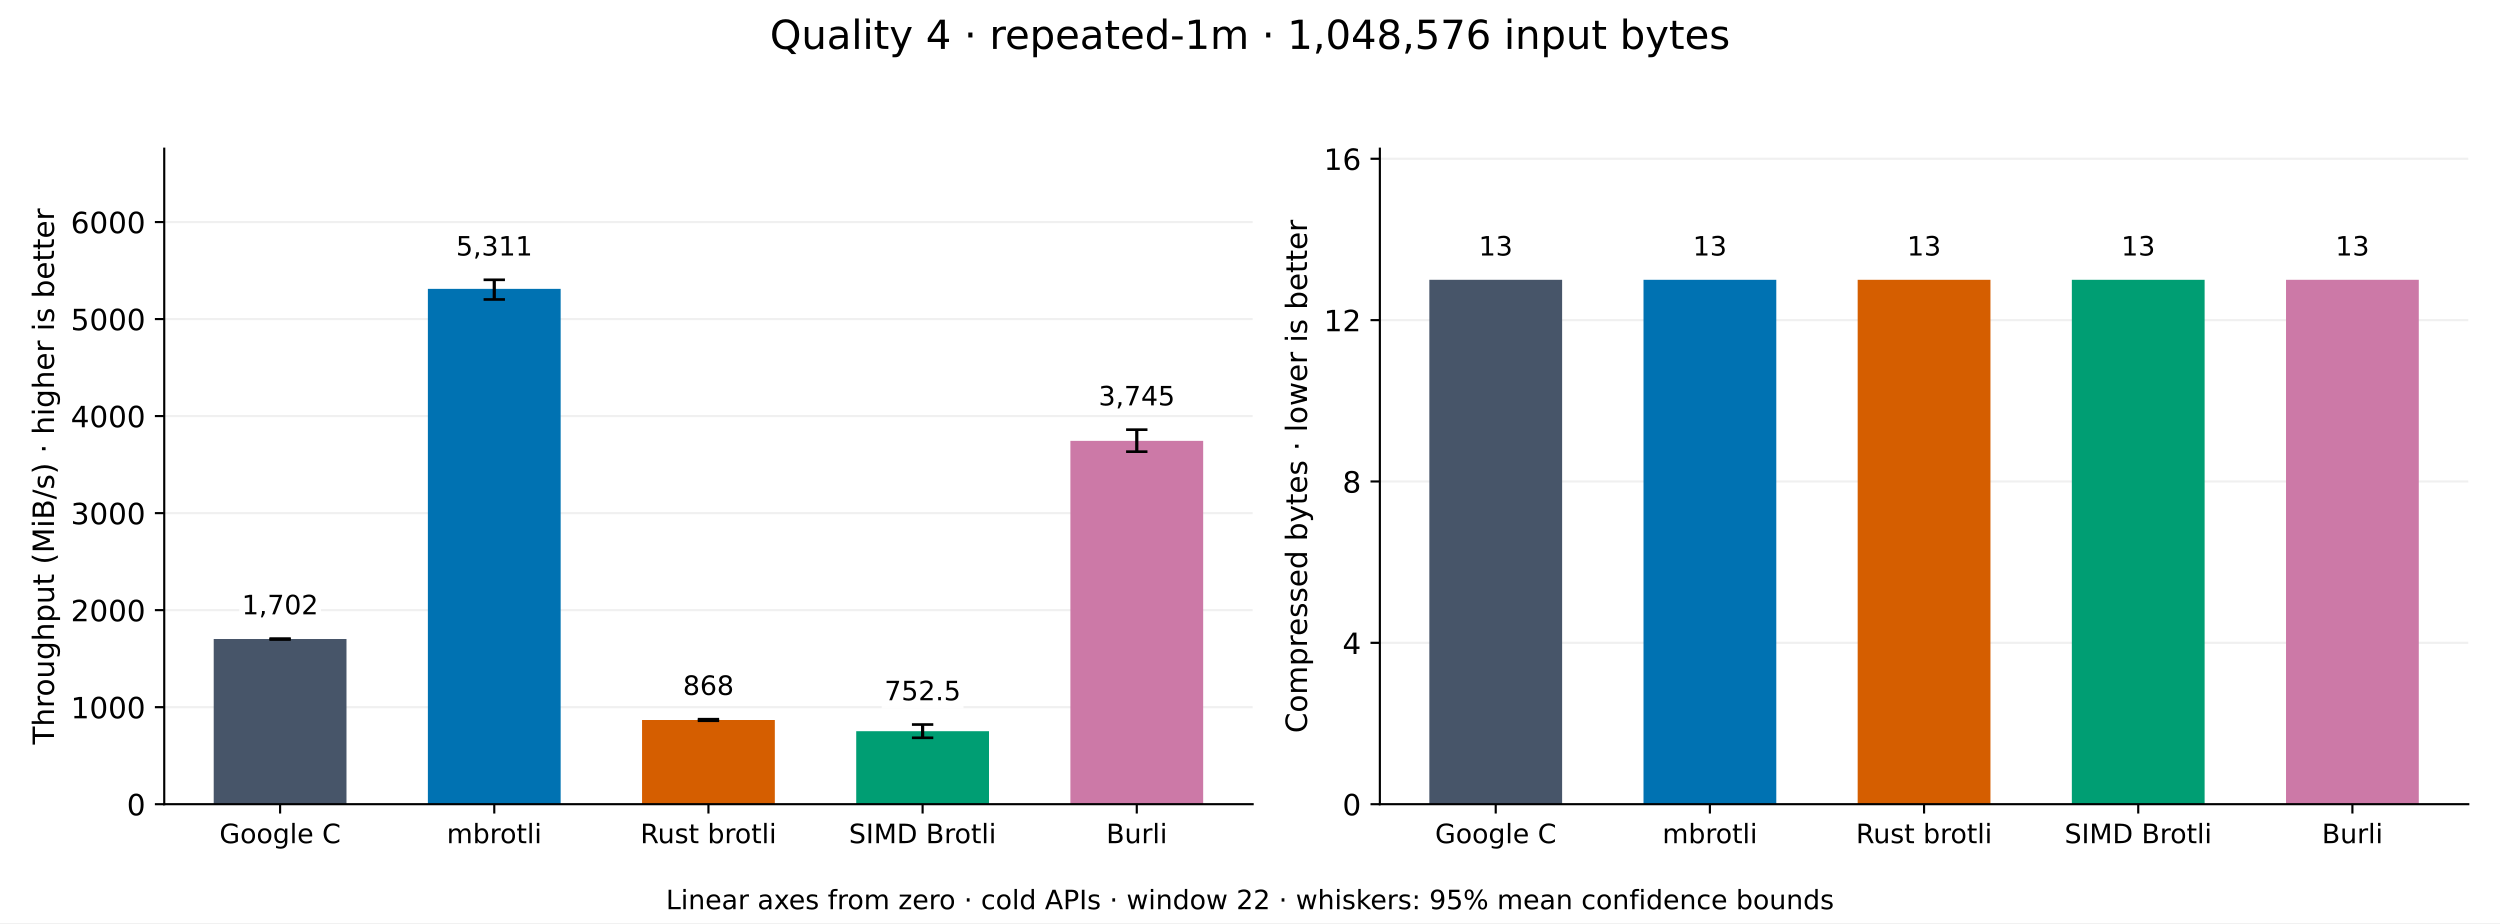
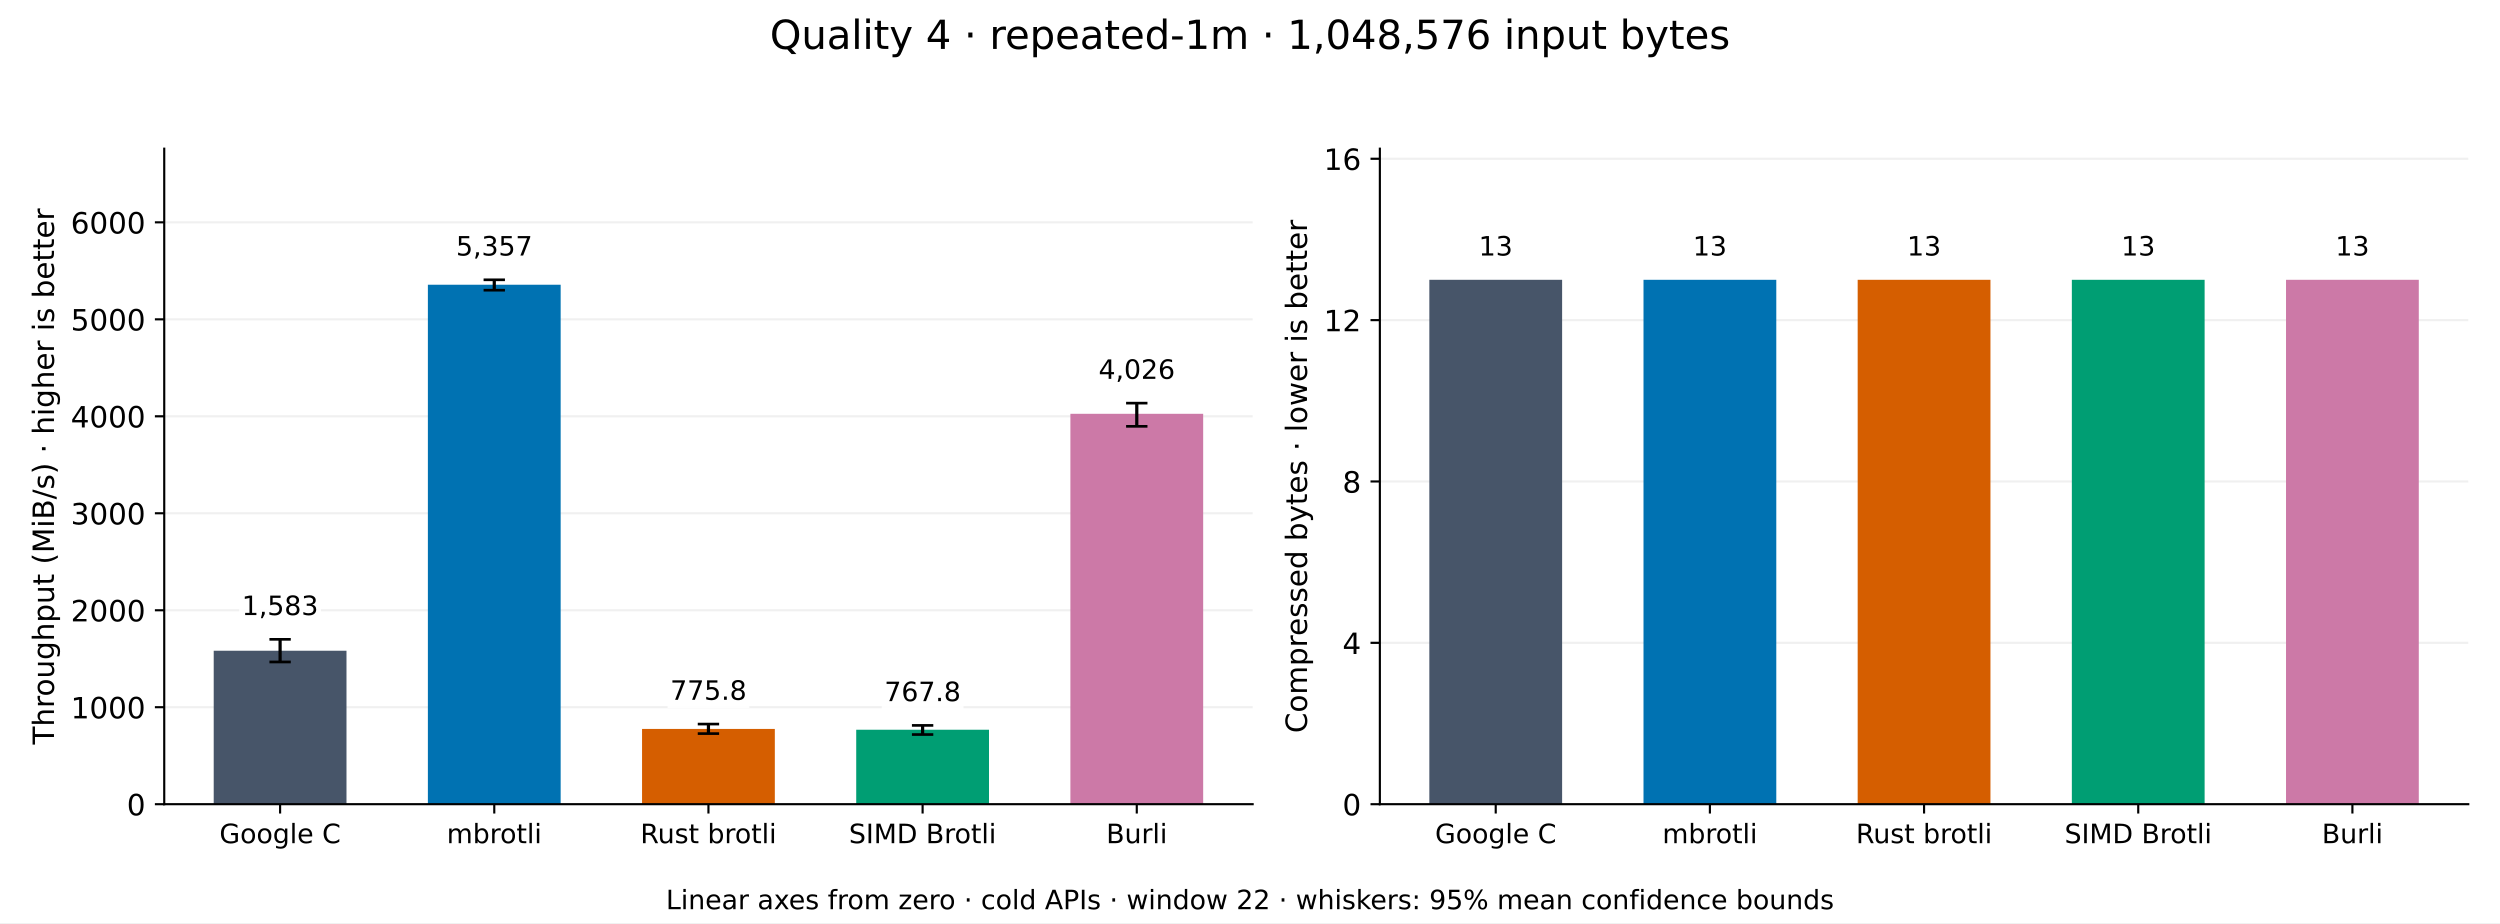
<svg xmlns="http://www.w3.org/2000/svg" xmlns:xlink="http://www.w3.org/1999/xlink" width="936pt" height="345.6pt" viewBox="0 0 936 345.6" version="1.1">
  <defs>
    <style type="text/css">*{stroke-linejoin: round; stroke-linecap: butt}</style>
  </defs>
  <g id="figure_1">
    <g id="patch_1">
      <path d="M 0 345.6 L 936 345.6 L 936 0 L 0 0 z " style="fill: #ffffff" />
    </g>
    <g id="axes_1">
      <g id="patch_2">
        <path d="M 61.49 301.088 L 468.99 301.088 L 468.99 55.666 L 61.49 55.666 z " style="fill: #ffffff" />
      </g>
      <g id="matplotlib.axis_1">
        <g id="xtick_1">
          <g id="line2d_1">
            <defs>
              <path id="m3d63aaa0ea" d="M 0 0 L 0 3.5 " style="stroke: #000000; stroke-width: 0.8" />
            </defs>
            <g>
              <use xlink:href="#m3d63aaa0ea" x="104.87" y="301.088" style="stroke: #000000; stroke-width: 0.8" />
            </g>
          </g>
          <g id="text_1">
            <text style="font-size: 10px; font-family: 'DejaVu Sans', 'Bitstream Vera Sans', 'Computer Modern Sans Serif', 'Lucida Grande', 'Verdana', 'Geneva', 'Lucid', 'Arial', 'Helvetica', 'Avant Garde', sans-serif; text-anchor: middle" x="104.87" y="315.686" transform="rotate(-0 104.8701 315.6864)">Google C</text>
          </g>
        </g>
        <g id="xtick_2">
          <g id="line2d_2">
            <g>
              <use xlink:href="#m3d63aaa0ea" x="185.055" y="301.088" style="stroke: #000000; stroke-width: 0.8" />
            </g>
          </g>
          <g id="text_2">
            <text style="font-size: 10px; font-family: 'DejaVu Sans', 'Bitstream Vera Sans', 'Computer Modern Sans Serif', 'Lucida Grande', 'Verdana', 'Geneva', 'Lucid', 'Arial', 'Helvetica', 'Avant Garde', sans-serif; text-anchor: middle" x="185.055" y="315.686" transform="rotate(-0 185.055 315.6864)">mbrotli</text>
          </g>
        </g>
        <g id="xtick_3">
          <g id="line2d_3">
            <g>
              <use xlink:href="#m3d63aaa0ea" x="265.24" y="301.088" style="stroke: #000000; stroke-width: 0.8" />
            </g>
          </g>
          <g id="text_3">
            <text style="font-size: 10px; font-family: 'DejaVu Sans', 'Bitstream Vera Sans', 'Computer Modern Sans Serif', 'Lucida Grande', 'Verdana', 'Geneva', 'Lucid', 'Arial', 'Helvetica', 'Avant Garde', sans-serif; text-anchor: middle" x="265.24" y="315.686" transform="rotate(-0 265.24 315.6864)">Rust brotli</text>
          </g>
        </g>
        <g id="xtick_4">
          <g id="line2d_4">
            <g>
              <use xlink:href="#m3d63aaa0ea" x="345.425" y="301.088" style="stroke: #000000; stroke-width: 0.8" />
            </g>
          </g>
          <g id="text_4">
            <text style="font-size: 10px; font-family: 'DejaVu Sans', 'Bitstream Vera Sans', 'Computer Modern Sans Serif', 'Lucida Grande', 'Verdana', 'Geneva', 'Lucid', 'Arial', 'Helvetica', 'Avant Garde', sans-serif; text-anchor: middle" x="345.425" y="315.686" transform="rotate(-0 345.425 315.6864)">SIMD Brotli</text>
          </g>
        </g>
        <g id="xtick_5">
          <g id="line2d_5">
            <g>
              <use xlink:href="#m3d63aaa0ea" x="425.61" y="301.088" style="stroke: #000000; stroke-width: 0.8" />
            </g>
          </g>
          <g id="text_5">
            <text style="font-size: 10px; font-family: 'DejaVu Sans', 'Bitstream Vera Sans', 'Computer Modern Sans Serif', 'Lucida Grande', 'Verdana', 'Geneva', 'Lucid', 'Arial', 'Helvetica', 'Avant Garde', sans-serif; text-anchor: middle" x="425.61" y="315.686" transform="rotate(-0 425.6099 315.6864)">Burli</text>
          </g>
        </g>
      </g>
      <g id="matplotlib.axis_2">
        <g id="ytick_1">
          <g id="line2d_6">
            <path d="M 61.49 301.088 L 468.99 301.088 " clip-path="url(#p4197ad3526)" style="fill: none; stroke: #b0b0b0; stroke-opacity: 0.18; stroke-width: 0.8; stroke-linecap: square" />
          </g>
          <g id="line2d_7">
            <defs>
              <path id="mb6c034703b" d="M 0 0 L -3.5 0 " style="stroke: #000000; stroke-width: 0.8" />
            </defs>
            <g>
              <use xlink:href="#mb6c034703b" x="61.49" y="301.088" style="stroke: #000000; stroke-width: 0.8" />
            </g>
          </g>
          <g id="text_6">
            <text style="font-size: 11px; font-family: 'DejaVu Sans', 'Bitstream Vera Sans', 'Computer Modern Sans Serif', 'Lucida Grande', 'Verdana', 'Geneva', 'Lucid', 'Arial', 'Helvetica', 'Avant Garde', sans-serif; text-anchor: end" x="54.49" y="305.267" transform="rotate(-0 54.49 305.2671)">0</text>
          </g>
        </g>
        <g id="ytick_2">
          <g id="line2d_8">
-             <path d="M 61.49 264.762 L 468.99 264.762 " clip-path="url(#p4197ad3526)" style="fill: none; stroke: #b0b0b0; stroke-opacity: 0.18; stroke-width: 0.8; stroke-linecap: square" />
+             <path d="M 61.49 264.782 L 468.99 264.782 " clip-path="url(#p4197ad3526)" style="fill: none; stroke: #b0b0b0; stroke-opacity: 0.18; stroke-width: 0.8; stroke-linecap: square" />
          </g>
          <g id="line2d_9">
            <g>
-               <use xlink:href="#mb6c034703b" x="61.49" y="264.762" style="stroke: #000000; stroke-width: 0.8" />
+               <use xlink:href="#mb6c034703b" x="61.49" y="264.782" style="stroke: #000000; stroke-width: 0.8" />
            </g>
          </g>
          <g id="text_7">
-             <text style="font-size: 11px; font-family: 'DejaVu Sans', 'Bitstream Vera Sans', 'Computer Modern Sans Serif', 'Lucida Grande', 'Verdana', 'Geneva', 'Lucid', 'Arial', 'Helvetica', 'Avant Garde', sans-serif; text-anchor: end" x="54.49" y="268.941" transform="rotate(-0 54.49 268.9412)">1000</text>
+             <text style="font-size: 11px; font-family: 'DejaVu Sans', 'Bitstream Vera Sans', 'Computer Modern Sans Serif', 'Lucida Grande', 'Verdana', 'Geneva', 'Lucid', 'Arial', 'Helvetica', 'Avant Garde', sans-serif; text-anchor: end" x="54.49" y="268.961" transform="rotate(-0 54.49 268.9608)">1000</text>
          </g>
        </g>
        <g id="ytick_3">
          <g id="line2d_10">
-             <path d="M 61.49 228.436 L 468.99 228.436 " clip-path="url(#p4197ad3526)" style="fill: none; stroke: #b0b0b0; stroke-opacity: 0.18; stroke-width: 0.8; stroke-linecap: square" />
+             <path d="M 61.49 228.475 L 468.99 228.475 " clip-path="url(#p4197ad3526)" style="fill: none; stroke: #b0b0b0; stroke-opacity: 0.18; stroke-width: 0.8; stroke-linecap: square" />
          </g>
          <g id="line2d_11">
            <g>
-               <use xlink:href="#mb6c034703b" x="61.49" y="228.436" style="stroke: #000000; stroke-width: 0.8" />
+               <use xlink:href="#mb6c034703b" x="61.49" y="228.475" style="stroke: #000000; stroke-width: 0.8" />
            </g>
          </g>
          <g id="text_8">
-             <text style="font-size: 11px; font-family: 'DejaVu Sans', 'Bitstream Vera Sans', 'Computer Modern Sans Serif', 'Lucida Grande', 'Verdana', 'Geneva', 'Lucid', 'Arial', 'Helvetica', 'Avant Garde', sans-serif; text-anchor: end" x="54.49" y="232.615" transform="rotate(-0 54.49 232.6152)">2000</text>
+             <text style="font-size: 11px; font-family: 'DejaVu Sans', 'Bitstream Vera Sans', 'Computer Modern Sans Serif', 'Lucida Grande', 'Verdana', 'Geneva', 'Lucid', 'Arial', 'Helvetica', 'Avant Garde', sans-serif; text-anchor: end" x="54.49" y="232.654" transform="rotate(-0 54.49 232.6545)">2000</text>
          </g>
        </g>
        <g id="ytick_4">
          <g id="line2d_12">
-             <path d="M 61.49 192.11 L 468.99 192.11 " clip-path="url(#p4197ad3526)" style="fill: none; stroke: #b0b0b0; stroke-opacity: 0.18; stroke-width: 0.8; stroke-linecap: square" />
+             <path d="M 61.49 192.169 L 468.99 192.169 " clip-path="url(#p4197ad3526)" style="fill: none; stroke: #b0b0b0; stroke-opacity: 0.18; stroke-width: 0.8; stroke-linecap: square" />
          </g>
          <g id="line2d_13">
            <g>
-               <use xlink:href="#mb6c034703b" x="61.49" y="192.11" style="stroke: #000000; stroke-width: 0.8" />
+               <use xlink:href="#mb6c034703b" x="61.49" y="192.169" style="stroke: #000000; stroke-width: 0.8" />
            </g>
          </g>
          <g id="text_9">
-             <text style="font-size: 11px; font-family: 'DejaVu Sans', 'Bitstream Vera Sans', 'Computer Modern Sans Serif', 'Lucida Grande', 'Verdana', 'Geneva', 'Lucid', 'Arial', 'Helvetica', 'Avant Garde', sans-serif; text-anchor: end" x="54.49" y="196.289" transform="rotate(-0 54.49 196.2893)">3000</text>
+             <text style="font-size: 11px; font-family: 'DejaVu Sans', 'Bitstream Vera Sans', 'Computer Modern Sans Serif', 'Lucida Grande', 'Verdana', 'Geneva', 'Lucid', 'Arial', 'Helvetica', 'Avant Garde', sans-serif; text-anchor: end" x="54.49" y="196.348" transform="rotate(-0 54.49 196.3482)">3000</text>
          </g>
        </g>
        <g id="ytick_5">
          <g id="line2d_14">
-             <path d="M 61.49 155.784 L 468.99 155.784 " clip-path="url(#p4197ad3526)" style="fill: none; stroke: #b0b0b0; stroke-opacity: 0.18; stroke-width: 0.8; stroke-linecap: square" />
+             <path d="M 61.49 155.863 L 468.99 155.863 " clip-path="url(#p4197ad3526)" style="fill: none; stroke: #b0b0b0; stroke-opacity: 0.18; stroke-width: 0.8; stroke-linecap: square" />
          </g>
          <g id="line2d_15">
            <g>
-               <use xlink:href="#mb6c034703b" x="61.49" y="155.784" style="stroke: #000000; stroke-width: 0.8" />
+               <use xlink:href="#mb6c034703b" x="61.49" y="155.863" style="stroke: #000000; stroke-width: 0.8" />
            </g>
          </g>
          <g id="text_10">
-             <text style="font-size: 11px; font-family: 'DejaVu Sans', 'Bitstream Vera Sans', 'Computer Modern Sans Serif', 'Lucida Grande', 'Verdana', 'Geneva', 'Lucid', 'Arial', 'Helvetica', 'Avant Garde', sans-serif; text-anchor: end" x="54.49" y="159.963" transform="rotate(-0 54.49 159.9633)">4000</text>
+             <text style="font-size: 11px; font-family: 'DejaVu Sans', 'Bitstream Vera Sans', 'Computer Modern Sans Serif', 'Lucida Grande', 'Verdana', 'Geneva', 'Lucid', 'Arial', 'Helvetica', 'Avant Garde', sans-serif; text-anchor: end" x="54.49" y="160.042" transform="rotate(-0 54.49 160.0419)">4000</text>
          </g>
        </g>
        <g id="ytick_6">
          <g id="line2d_16">
-             <path d="M 61.49 119.458 L 468.99 119.458 " clip-path="url(#p4197ad3526)" style="fill: none; stroke: #b0b0b0; stroke-opacity: 0.18; stroke-width: 0.8; stroke-linecap: square" />
+             <path d="M 61.49 119.556 L 468.99 119.556 " clip-path="url(#p4197ad3526)" style="fill: none; stroke: #b0b0b0; stroke-opacity: 0.18; stroke-width: 0.8; stroke-linecap: square" />
          </g>
          <g id="line2d_17">
            <g>
-               <use xlink:href="#mb6c034703b" x="61.49" y="119.458" style="stroke: #000000; stroke-width: 0.8" />
+               <use xlink:href="#mb6c034703b" x="61.49" y="119.556" style="stroke: #000000; stroke-width: 0.8" />
            </g>
          </g>
          <g id="text_11">
-             <text style="font-size: 11px; font-family: 'DejaVu Sans', 'Bitstream Vera Sans', 'Computer Modern Sans Serif', 'Lucida Grande', 'Verdana', 'Geneva', 'Lucid', 'Arial', 'Helvetica', 'Avant Garde', sans-serif; text-anchor: end" x="54.49" y="123.637" transform="rotate(-0 54.49 123.6374)">5000</text>
+             <text style="font-size: 11px; font-family: 'DejaVu Sans', 'Bitstream Vera Sans', 'Computer Modern Sans Serif', 'Lucida Grande', 'Verdana', 'Geneva', 'Lucid', 'Arial', 'Helvetica', 'Avant Garde', sans-serif; text-anchor: end" x="54.49" y="123.736" transform="rotate(-0 54.49 123.7355)">5000</text>
          </g>
        </g>
        <g id="ytick_7">
          <g id="line2d_18">
-             <path d="M 61.49 83.132 L 468.99 83.132 " clip-path="url(#p4197ad3526)" style="fill: none; stroke: #b0b0b0; stroke-opacity: 0.18; stroke-width: 0.8; stroke-linecap: square" />
+             <path d="M 61.49 83.25 L 468.99 83.25 " clip-path="url(#p4197ad3526)" style="fill: none; stroke: #b0b0b0; stroke-opacity: 0.18; stroke-width: 0.8; stroke-linecap: square" />
          </g>
          <g id="line2d_19">
            <g>
-               <use xlink:href="#mb6c034703b" x="61.49" y="83.132" style="stroke: #000000; stroke-width: 0.8" />
+               <use xlink:href="#mb6c034703b" x="61.49" y="83.25" style="stroke: #000000; stroke-width: 0.8" />
            </g>
          </g>
          <g id="text_12">
-             <text style="font-size: 11px; font-family: 'DejaVu Sans', 'Bitstream Vera Sans', 'Computer Modern Sans Serif', 'Lucida Grande', 'Verdana', 'Geneva', 'Lucid', 'Arial', 'Helvetica', 'Avant Garde', sans-serif; text-anchor: end" x="54.49" y="87.311" transform="rotate(-0 54.49 87.3114)">6000</text>
+             <text style="font-size: 11px; font-family: 'DejaVu Sans', 'Bitstream Vera Sans', 'Computer Modern Sans Serif', 'Lucida Grande', 'Verdana', 'Geneva', 'Lucid', 'Arial', 'Helvetica', 'Avant Garde', sans-serif; text-anchor: end" x="54.49" y="87.429" transform="rotate(-0 54.49 87.42921)">6000</text>
          </g>
        </g>
        <g id="text_13">
          <text style="font-size: 11px; font-family: 'DejaVu Sans', 'Bitstream Vera Sans', 'Computer Modern Sans Serif', 'Lucida Grande', 'Verdana', 'Geneva', 'Lucid', 'Arial', 'Helvetica', 'Avant Garde', sans-serif; text-anchor: middle" x="20.207" y="178.377" transform="rotate(-90 20.20734 178.377)">Throughput (MiB/s) · higher is better</text>
        </g>
      </g>
      <g id="patch_3">
-         <path d="M 80.013 301.088 L 129.727 301.088 L 129.727 239.246 L 80.013 239.246 z " clip-path="url(#p4197ad3526)" style="fill: #475569" />
+         <path d="M 80.013 301.088 L 129.727 301.088 L 129.727 243.626 L 80.013 243.626 z " clip-path="url(#p4197ad3526)" style="fill: #475569" />
      </g>
      <g id="patch_4">
-         <path d="M 160.198 301.088 L 209.912 301.088 L 209.912 108.155 L 160.198 108.155 z " clip-path="url(#p4197ad3526)" style="fill: #0072b2" />
+         <path d="M 160.198 301.088 L 209.912 301.088 L 209.912 106.6 L 160.198 106.6 z " clip-path="url(#p4197ad3526)" style="fill: #0072b2" />
      </g>
      <g id="patch_5">
-         <path d="M 240.383 301.088 L 290.097 301.088 L 290.097 269.558 L 240.383 269.558 z " clip-path="url(#p4197ad3526)" style="fill: #d55e00" />
+         <path d="M 240.383 301.088 L 290.097 301.088 L 290.097 272.92 L 240.383 272.92 z " clip-path="url(#p4197ad3526)" style="fill: #d55e00" />
      </g>
      <g id="patch_6">
-         <path d="M 320.568 301.088 L 370.282 301.088 L 370.282 273.752 L 320.568 273.752 z " clip-path="url(#p4197ad3526)" style="fill: #009e73" />
+         <path d="M 320.568 301.088 L 370.282 301.088 L 370.282 273.21 L 320.568 273.21 z " clip-path="url(#p4197ad3526)" style="fill: #009e73" />
      </g>
      <g id="patch_7">
-         <path d="M 400.753 301.088 L 450.467 301.088 L 450.467 165.055 L 400.753 165.055 z " clip-path="url(#p4197ad3526)" style="fill: #cc79a7" />
+         <path d="M 400.753 301.088 L 450.467 301.088 L 450.467 154.926 L 400.753 154.926 z " clip-path="url(#p4197ad3526)" style="fill: #cc79a7" />
      </g>
      <g id="LineCollection_1">
-         <path d="M 104.87 239.431 L 104.87 239.08 " clip-path="url(#p4197ad3526)" style="fill: none; stroke: #000000; stroke-width: 1.2" />
-         <path d="M 185.055 112.109 L 185.055 104.75 " clip-path="url(#p4197ad3526)" style="fill: none; stroke: #000000; stroke-width: 1.2" />
-         <path d="M 265.24 269.84 L 265.24 269.266 " clip-path="url(#p4197ad3526)" style="fill: none; stroke: #000000; stroke-width: 1.2" />
-         <path d="M 345.425 276.233 L 345.425 271.272 " clip-path="url(#p4197ad3526)" style="fill: none; stroke: #000000; stroke-width: 1.2" />
-         <path d="M 425.61 169.1 L 425.61 160.866 " clip-path="url(#p4197ad3526)" style="fill: none; stroke: #000000; stroke-width: 1.2" />
+         <path d="M 104.87 247.841 L 104.87 239.368 " clip-path="url(#p4197ad3526)" style="fill: none; stroke: #000000; stroke-width: 1.2" />
+         <path d="M 185.055 108.657 L 185.055 104.75 " clip-path="url(#p4197ad3526)" style="fill: none; stroke: #000000; stroke-width: 1.2" />
+         <path d="M 265.24 274.655 L 265.24 271.091 " clip-path="url(#p4197ad3526)" style="fill: none; stroke: #000000; stroke-width: 1.2" />
+         <path d="M 345.425 275.013 L 345.425 271.59 " clip-path="url(#p4197ad3526)" style="fill: none; stroke: #000000; stroke-width: 1.2" />
+         <path d="M 425.61 159.63 L 425.61 150.926 " clip-path="url(#p4197ad3526)" style="fill: none; stroke: #000000; stroke-width: 1.2" />
      </g>
      <g id="line2d_20">
        <defs>
          <path id="ma4d3aa00d3" d="M 4 0 L -4 -0 " style="stroke: #000000" />
        </defs>
        <g clip-path="url(#p4197ad3526)">
-           <use xlink:href="#ma4d3aa00d3" x="104.87" y="239.431" style="fill: #1f77b4; stroke: #000000" />
-           <use xlink:href="#ma4d3aa00d3" x="185.055" y="112.109" style="fill: #1f77b4; stroke: #000000" />
-           <use xlink:href="#ma4d3aa00d3" x="265.24" y="269.84" style="fill: #1f77b4; stroke: #000000" />
-           <use xlink:href="#ma4d3aa00d3" x="345.425" y="276.233" style="fill: #1f77b4; stroke: #000000" />
-           <use xlink:href="#ma4d3aa00d3" x="425.61" y="169.1" style="fill: #1f77b4; stroke: #000000" />
+           <use xlink:href="#ma4d3aa00d3" x="104.87" y="247.841" style="fill: #1f77b4; stroke: #000000" />
+           <use xlink:href="#ma4d3aa00d3" x="185.055" y="108.657" style="fill: #1f77b4; stroke: #000000" />
+           <use xlink:href="#ma4d3aa00d3" x="265.24" y="274.655" style="fill: #1f77b4; stroke: #000000" />
+           <use xlink:href="#ma4d3aa00d3" x="345.425" y="275.013" style="fill: #1f77b4; stroke: #000000" />
+           <use xlink:href="#ma4d3aa00d3" x="425.61" y="159.63" style="fill: #1f77b4; stroke: #000000" />
        </g>
      </g>
      <g id="line2d_21">
        <g clip-path="url(#p4197ad3526)">
-           <use xlink:href="#ma4d3aa00d3" x="104.87" y="239.08" style="fill: #1f77b4; stroke: #000000" />
+           <use xlink:href="#ma4d3aa00d3" x="104.87" y="239.368" style="fill: #1f77b4; stroke: #000000" />
          <use xlink:href="#ma4d3aa00d3" x="185.055" y="104.75" style="fill: #1f77b4; stroke: #000000" />
-           <use xlink:href="#ma4d3aa00d3" x="265.24" y="269.266" style="fill: #1f77b4; stroke: #000000" />
-           <use xlink:href="#ma4d3aa00d3" x="345.425" y="271.272" style="fill: #1f77b4; stroke: #000000" />
-           <use xlink:href="#ma4d3aa00d3" x="425.61" y="160.866" style="fill: #1f77b4; stroke: #000000" />
+           <use xlink:href="#ma4d3aa00d3" x="265.24" y="271.091" style="fill: #1f77b4; stroke: #000000" />
+           <use xlink:href="#ma4d3aa00d3" x="345.425" y="271.59" style="fill: #1f77b4; stroke: #000000" />
+           <use xlink:href="#ma4d3aa00d3" x="425.61" y="150.926" style="fill: #1f77b4; stroke: #000000" />
        </g>
      </g>
      <g id="patch_8">
        <path d="M 61.49 301.088 L 61.49 55.666 " style="fill: none; stroke: #000000; stroke-width: 0.8; stroke-linejoin: miter; stroke-linecap: square" />
      </g>
      <g id="patch_9">
        <path d="M 61.49 301.088 L 468.99 301.088 " style="fill: none; stroke: #000000; stroke-width: 0.8; stroke-linejoin: miter; stroke-linecap: square" />
      </g>
      <g id="text_14">
        <g id="patch_10">
-           <path d="M 89.556 233.08 L 120.184 233.08 L 120.184 221.402 L 89.556 221.402 z " style="fill: #ffffff; opacity: 0.9" />
-         </g>
-         <text style="font-size: 10px; font-family: 'DejaVu Sans', 'Bitstream Vera Sans', 'Computer Modern Sans Serif', 'Lucida Grande', 'Verdana', 'Geneva', 'Lucid', 'Arial', 'Helvetica', 'Avant Garde', sans-serif; text-anchor: middle" x="104.87" y="230.001" transform="rotate(-0 104.8701 230.0006)">1,702</text>
+           <path d="M 89.556 233.368 L 120.184 233.368 L 120.184 221.69 L 89.556 221.69 z " style="fill: #ffffff; opacity: 0.9" />
+         </g>
+         <text style="font-size: 10px; font-family: 'DejaVu Sans', 'Bitstream Vera Sans', 'Computer Modern Sans Serif', 'Lucida Grande', 'Verdana', 'Geneva', 'Lucid', 'Arial', 'Helvetica', 'Avant Garde', sans-serif; text-anchor: middle" x="104.87" y="230.288" transform="rotate(-0 104.8701 230.2884)">1,583</text>
      </g>
      <g id="text_15">
        <g id="patch_11">
          <path d="M 169.741 98.75 L 200.369 98.75 L 200.369 87.072 L 169.741 87.072 z " style="fill: #ffffff; opacity: 0.9" />
        </g>
-         <text style="font-size: 10px; font-family: 'DejaVu Sans', 'Bitstream Vera Sans', 'Computer Modern Sans Serif', 'Lucida Grande', 'Verdana', 'Geneva', 'Lucid', 'Arial', 'Helvetica', 'Avant Garde', sans-serif; text-anchor: middle" x="185.055" y="95.671" transform="rotate(-0 185.055 95.67069)">5,311</text>
+         <text style="font-size: 10px; font-family: 'DejaVu Sans', 'Bitstream Vera Sans', 'Computer Modern Sans Serif', 'Lucida Grande', 'Verdana', 'Geneva', 'Lucid', 'Arial', 'Helvetica', 'Avant Garde', sans-serif; text-anchor: middle" x="185.055" y="95.671" transform="rotate(-0 185.055 95.67069)">5,357</text>
      </g>
      <g id="text_16">
        <g id="patch_12">
-           <path d="M 254.696 263.266 L 275.784 263.266 L 275.784 251.588 L 254.696 251.588 z " style="fill: #ffffff; opacity: 0.9" />
-         </g>
-         <text style="font-size: 10px; font-family: 'DejaVu Sans', 'Bitstream Vera Sans', 'Computer Modern Sans Serif', 'Lucida Grande', 'Verdana', 'Geneva', 'Lucid', 'Arial', 'Helvetica', 'Avant Garde', sans-serif; text-anchor: middle" x="265.24" y="260.186" transform="rotate(-0 265.24 260.1864)">868</text>
+           <path d="M 249.926 265.091 L 280.554 265.091 L 280.554 253.413 L 249.926 253.413 z " style="fill: #ffffff; opacity: 0.9" />
+         </g>
+         <text style="font-size: 10px; font-family: 'DejaVu Sans', 'Bitstream Vera Sans', 'Computer Modern Sans Serif', 'Lucida Grande', 'Verdana', 'Geneva', 'Lucid', 'Arial', 'Helvetica', 'Avant Garde', sans-serif; text-anchor: middle" x="265.24" y="262.011" transform="rotate(-0 265.24 262.0113)">775.8</text>
      </g>
      <g id="text_17">
        <g id="patch_13">
-           <path d="M 330.111 265.272 L 360.739 265.272 L 360.739 253.594 L 330.111 253.594 z " style="fill: #ffffff; opacity: 0.9" />
-         </g>
-         <text style="font-size: 10px; font-family: 'DejaVu Sans', 'Bitstream Vera Sans', 'Computer Modern Sans Serif', 'Lucida Grande', 'Verdana', 'Geneva', 'Lucid', 'Arial', 'Helvetica', 'Avant Garde', sans-serif; text-anchor: middle" x="345.425" y="262.193" transform="rotate(-0 345.425 262.1926)">752.5</text>
+           <path d="M 330.111 265.59 L 360.739 265.59 L 360.739 253.912 L 330.111 253.912 z " style="fill: #ffffff; opacity: 0.9" />
+         </g>
+         <text style="font-size: 10px; font-family: 'DejaVu Sans', 'Bitstream Vera Sans', 'Computer Modern Sans Serif', 'Lucida Grande', 'Verdana', 'Geneva', 'Lucid', 'Arial', 'Helvetica', 'Avant Garde', sans-serif; text-anchor: middle" x="345.425" y="262.51" transform="rotate(-0 345.425 262.5103)">767.8</text>
      </g>
      <g id="text_18">
        <g id="patch_14">
-           <path d="M 410.296 154.866 L 440.924 154.866 L 440.924 143.188 L 410.296 143.188 z " style="fill: #ffffff; opacity: 0.9" />
-         </g>
-         <text style="font-size: 10px; font-family: 'DejaVu Sans', 'Bitstream Vera Sans', 'Computer Modern Sans Serif', 'Lucida Grande', 'Verdana', 'Geneva', 'Lucid', 'Arial', 'Helvetica', 'Avant Garde', sans-serif; text-anchor: middle" x="425.61" y="151.786" transform="rotate(-0 425.6099 151.7862)">3,745</text>
+           <path d="M 410.296 144.926 L 440.924 144.926 L 440.924 133.248 L 410.296 133.248 z " style="fill: #ffffff; opacity: 0.9" />
+         </g>
+         <text style="font-size: 10px; font-family: 'DejaVu Sans', 'Bitstream Vera Sans', 'Computer Modern Sans Serif', 'Lucida Grande', 'Verdana', 'Geneva', 'Lucid', 'Arial', 'Helvetica', 'Avant Garde', sans-serif; text-anchor: middle" x="425.61" y="141.846" transform="rotate(-0 425.6099 141.846)">4,026</text>
      </g>
    </g>
    <g id="axes_2">
      <g id="patch_15">
        <path d="M 516.62 301.088 L 924.12 301.088 L 924.12 55.666 L 516.62 55.666 z " style="fill: #ffffff" />
      </g>
      <g id="matplotlib.axis_3">
        <g id="xtick_6">
          <g id="line2d_22">
            <g>
              <use xlink:href="#m3d63aaa0ea" x="560" y="301.088" style="stroke: #000000; stroke-width: 0.8" />
            </g>
          </g>
          <g id="text_19">
            <text style="font-size: 10px; font-family: 'DejaVu Sans', 'Bitstream Vera Sans', 'Computer Modern Sans Serif', 'Lucida Grande', 'Verdana', 'Geneva', 'Lucid', 'Arial', 'Helvetica', 'Avant Garde', sans-serif; text-anchor: middle" x="560" y="315.686" transform="rotate(-0 560.0001 315.6864)">Google C</text>
          </g>
        </g>
        <g id="xtick_7">
          <g id="line2d_23">
            <g>
              <use xlink:href="#m3d63aaa0ea" x="640.185" y="301.088" style="stroke: #000000; stroke-width: 0.8" />
            </g>
          </g>
          <g id="text_20">
            <text style="font-size: 10px; font-family: 'DejaVu Sans', 'Bitstream Vera Sans', 'Computer Modern Sans Serif', 'Lucida Grande', 'Verdana', 'Geneva', 'Lucid', 'Arial', 'Helvetica', 'Avant Garde', sans-serif; text-anchor: middle" x="640.185" y="315.686" transform="rotate(-0 640.185 315.6864)">mbrotli</text>
          </g>
        </g>
        <g id="xtick_8">
          <g id="line2d_24">
            <g>
              <use xlink:href="#m3d63aaa0ea" x="720.37" y="301.088" style="stroke: #000000; stroke-width: 0.8" />
            </g>
          </g>
          <g id="text_21">
            <text style="font-size: 10px; font-family: 'DejaVu Sans', 'Bitstream Vera Sans', 'Computer Modern Sans Serif', 'Lucida Grande', 'Verdana', 'Geneva', 'Lucid', 'Arial', 'Helvetica', 'Avant Garde', sans-serif; text-anchor: middle" x="720.37" y="315.686" transform="rotate(-0 720.37 315.6864)">Rust brotli</text>
          </g>
        </g>
        <g id="xtick_9">
          <g id="line2d_25">
            <g>
              <use xlink:href="#m3d63aaa0ea" x="800.555" y="301.088" style="stroke: #000000; stroke-width: 0.8" />
            </g>
          </g>
          <g id="text_22">
            <text style="font-size: 10px; font-family: 'DejaVu Sans', 'Bitstream Vera Sans', 'Computer Modern Sans Serif', 'Lucida Grande', 'Verdana', 'Geneva', 'Lucid', 'Arial', 'Helvetica', 'Avant Garde', sans-serif; text-anchor: middle" x="800.555" y="315.686" transform="rotate(-0 800.555 315.6864)">SIMD Brotli</text>
          </g>
        </g>
        <g id="xtick_10">
          <g id="line2d_26">
            <g>
              <use xlink:href="#m3d63aaa0ea" x="880.74" y="301.088" style="stroke: #000000; stroke-width: 0.8" />
            </g>
          </g>
          <g id="text_23">
            <text style="font-size: 10px; font-family: 'DejaVu Sans', 'Bitstream Vera Sans', 'Computer Modern Sans Serif', 'Lucida Grande', 'Verdana', 'Geneva', 'Lucid', 'Arial', 'Helvetica', 'Avant Garde', sans-serif; text-anchor: middle" x="880.74" y="315.686" transform="rotate(-0 880.7399 315.6864)">Burli</text>
          </g>
        </g>
      </g>
      <g id="matplotlib.axis_4">
        <g id="ytick_8">
          <g id="line2d_27">
            <path d="M 516.62 301.088 L 924.12 301.088 " clip-path="url(#p87d790c929)" style="fill: none; stroke: #b0b0b0; stroke-opacity: 0.18; stroke-width: 0.8; stroke-linecap: square" />
          </g>
          <g id="line2d_28">
            <g>
              <use xlink:href="#mb6c034703b" x="516.62" y="301.088" style="stroke: #000000; stroke-width: 0.8" />
            </g>
          </g>
          <g id="text_24">
            <text style="font-size: 11px; font-family: 'DejaVu Sans', 'Bitstream Vera Sans', 'Computer Modern Sans Serif', 'Lucida Grande', 'Verdana', 'Geneva', 'Lucid', 'Arial', 'Helvetica', 'Avant Garde', sans-serif; text-anchor: end" x="509.62" y="305.267" transform="rotate(-0 509.62 305.2671)">0</text>
          </g>
        </g>
        <g id="ytick_9">
          <g id="line2d_29">
            <path d="M 516.62 240.676 L 924.12 240.676 " clip-path="url(#p87d790c929)" style="fill: none; stroke: #b0b0b0; stroke-opacity: 0.18; stroke-width: 0.8; stroke-linecap: square" />
          </g>
          <g id="line2d_30">
            <g>
              <use xlink:href="#mb6c034703b" x="516.62" y="240.676" style="stroke: #000000; stroke-width: 0.8" />
            </g>
          </g>
          <g id="text_25">
            <text style="font-size: 11px; font-family: 'DejaVu Sans', 'Bitstream Vera Sans', 'Computer Modern Sans Serif', 'Lucida Grande', 'Verdana', 'Geneva', 'Lucid', 'Arial', 'Helvetica', 'Avant Garde', sans-serif; text-anchor: end" x="509.62" y="244.856" transform="rotate(-0 509.62 244.8556)">4</text>
          </g>
        </g>
        <g id="ytick_10">
          <g id="line2d_31">
            <path d="M 516.62 180.265 L 924.12 180.265 " clip-path="url(#p87d790c929)" style="fill: none; stroke: #b0b0b0; stroke-opacity: 0.18; stroke-width: 0.8; stroke-linecap: square" />
          </g>
          <g id="line2d_32">
            <g>
              <use xlink:href="#mb6c034703b" x="516.62" y="180.265" style="stroke: #000000; stroke-width: 0.8" />
            </g>
          </g>
          <g id="text_26">
            <text style="font-size: 11px; font-family: 'DejaVu Sans', 'Bitstream Vera Sans', 'Computer Modern Sans Serif', 'Lucida Grande', 'Verdana', 'Geneva', 'Lucid', 'Arial', 'Helvetica', 'Avant Garde', sans-serif; text-anchor: end" x="509.62" y="184.444" transform="rotate(-0 509.62 184.444)">8</text>
          </g>
        </g>
        <g id="ytick_11">
          <g id="line2d_33">
            <path d="M 516.62 119.853 L 924.12 119.853 " clip-path="url(#p87d790c929)" style="fill: none; stroke: #b0b0b0; stroke-opacity: 0.18; stroke-width: 0.8; stroke-linecap: square" />
          </g>
          <g id="line2d_34">
            <g>
              <use xlink:href="#mb6c034703b" x="516.62" y="119.853" style="stroke: #000000; stroke-width: 0.8" />
            </g>
          </g>
          <g id="text_27">
            <text style="font-size: 11px; font-family: 'DejaVu Sans', 'Bitstream Vera Sans', 'Computer Modern Sans Serif', 'Lucida Grande', 'Verdana', 'Geneva', 'Lucid', 'Arial', 'Helvetica', 'Avant Garde', sans-serif; text-anchor: end" x="509.62" y="124.032" transform="rotate(-0 509.62 124.0324)">12</text>
          </g>
        </g>
        <g id="ytick_12">
          <g id="line2d_35">
            <path d="M 516.62 59.442 L 924.12 59.442 " clip-path="url(#p87d790c929)" style="fill: none; stroke: #b0b0b0; stroke-opacity: 0.18; stroke-width: 0.8; stroke-linecap: square" />
          </g>
          <g id="line2d_36">
            <g>
              <use xlink:href="#mb6c034703b" x="516.62" y="59.442" style="stroke: #000000; stroke-width: 0.8" />
            </g>
          </g>
          <g id="text_28">
            <text style="font-size: 11px; font-family: 'DejaVu Sans', 'Bitstream Vera Sans', 'Computer Modern Sans Serif', 'Lucida Grande', 'Verdana', 'Geneva', 'Lucid', 'Arial', 'Helvetica', 'Avant Garde', sans-serif; text-anchor: end" x="509.62" y="63.621" transform="rotate(-0 509.62 63.62083)">16</text>
          </g>
        </g>
        <g id="text_29">
          <text style="font-size: 11px; font-family: 'DejaVu Sans', 'Bitstream Vera Sans', 'Computer Modern Sans Serif', 'Lucida Grande', 'Verdana', 'Geneva', 'Lucid', 'Arial', 'Helvetica', 'Avant Garde', sans-serif; text-anchor: middle" x="489.335" y="178.377" transform="rotate(-90 489.3348 178.377)">Compressed bytes · lower is better</text>
        </g>
      </g>
      <g id="patch_16">
        <path d="M 535.143 301.088 L 584.857 301.088 L 584.857 104.75 L 535.143 104.75 z " clip-path="url(#p87d790c929)" style="fill: #475569" />
      </g>
      <g id="patch_17">
        <path d="M 615.328 301.088 L 665.042 301.088 L 665.042 104.75 L 615.328 104.75 z " clip-path="url(#p87d790c929)" style="fill: #0072b2" />
      </g>
      <g id="patch_18">
        <path d="M 695.513 301.088 L 745.227 301.088 L 745.227 104.75 L 695.513 104.75 z " clip-path="url(#p87d790c929)" style="fill: #d55e00" />
      </g>
      <g id="patch_19">
        <path d="M 775.698 301.088 L 825.412 301.088 L 825.412 104.75 L 775.698 104.75 z " clip-path="url(#p87d790c929)" style="fill: #009e73" />
      </g>
      <g id="patch_20">
        <path d="M 855.883 301.088 L 905.597 301.088 L 905.597 104.75 L 855.883 104.75 z " clip-path="url(#p87d790c929)" style="fill: #cc79a7" />
      </g>
      <g id="patch_21">
        <path d="M 516.62 301.088 L 516.62 55.666 " style="fill: none; stroke: #000000; stroke-width: 0.8; stroke-linejoin: miter; stroke-linecap: square" />
      </g>
      <g id="patch_22">
        <path d="M 516.62 301.088 L 924.12 301.088 " style="fill: none; stroke: #000000; stroke-width: 0.8; stroke-linejoin: miter; stroke-linecap: square" />
      </g>
      <g id="text_30">
        <g id="patch_23">
          <path d="M 552.638 98.75 L 567.363 98.75 L 567.363 87.072 L 552.638 87.072 z " style="fill: #ffffff; opacity: 0.9" />
        </g>
        <text style="font-size: 10px; font-family: 'DejaVu Sans', 'Bitstream Vera Sans', 'Computer Modern Sans Serif', 'Lucida Grande', 'Verdana', 'Geneva', 'Lucid', 'Arial', 'Helvetica', 'Avant Garde', sans-serif; text-anchor: middle" x="560" y="95.671" transform="rotate(-0 560.0001 95.67069)">13</text>
      </g>
      <g id="text_31">
        <g id="patch_24">
          <path d="M 632.823 98.75 L 647.548 98.75 L 647.548 87.072 L 632.823 87.072 z " style="fill: #ffffff; opacity: 0.9" />
        </g>
        <text style="font-size: 10px; font-family: 'DejaVu Sans', 'Bitstream Vera Sans', 'Computer Modern Sans Serif', 'Lucida Grande', 'Verdana', 'Geneva', 'Lucid', 'Arial', 'Helvetica', 'Avant Garde', sans-serif; text-anchor: middle" x="640.185" y="95.671" transform="rotate(-0 640.185 95.67069)">13</text>
      </g>
      <g id="text_32">
        <g id="patch_25">
          <path d="M 713.008 98.75 L 727.732 98.75 L 727.732 87.072 L 713.008 87.072 z " style="fill: #ffffff; opacity: 0.9" />
        </g>
        <text style="font-size: 10px; font-family: 'DejaVu Sans', 'Bitstream Vera Sans', 'Computer Modern Sans Serif', 'Lucida Grande', 'Verdana', 'Geneva', 'Lucid', 'Arial', 'Helvetica', 'Avant Garde', sans-serif; text-anchor: middle" x="720.37" y="95.671" transform="rotate(-0 720.37 95.67069)">13</text>
      </g>
      <g id="text_33">
        <g id="patch_26">
          <path d="M 793.192 98.75 L 807.917 98.75 L 807.917 87.072 L 793.192 87.072 z " style="fill: #ffffff; opacity: 0.9" />
        </g>
        <text style="font-size: 10px; font-family: 'DejaVu Sans', 'Bitstream Vera Sans', 'Computer Modern Sans Serif', 'Lucida Grande', 'Verdana', 'Geneva', 'Lucid', 'Arial', 'Helvetica', 'Avant Garde', sans-serif; text-anchor: middle" x="800.555" y="95.671" transform="rotate(-0 800.555 95.67069)">13</text>
      </g>
      <g id="text_34">
        <g id="patch_27">
          <path d="M 873.377 98.75 L 888.102 98.75 L 888.102 87.072 L 873.377 87.072 z " style="fill: #ffffff; opacity: 0.9" />
        </g>
        <text style="font-size: 10px; font-family: 'DejaVu Sans', 'Bitstream Vera Sans', 'Computer Modern Sans Serif', 'Lucida Grande', 'Verdana', 'Geneva', 'Lucid', 'Arial', 'Helvetica', 'Avant Garde', sans-serif; text-anchor: middle" x="880.74" y="95.671" transform="rotate(-0 880.7399 95.67069)">13</text>
      </g>
    </g>
    <g id="text_35">
      <text style="font-size: 15px; font-family: 'DejaVu Sans', 'Bitstream Vera Sans', 'Computer Modern Sans Serif', 'Lucida Grande', 'Verdana', 'Geneva', 'Lucid', 'Arial', 'Helvetica', 'Avant Garde', sans-serif; text-anchor: middle" x="468" y="18.31" transform="rotate(-0 468 18.30966)">Quality 4 · repeated-1m · 1,048,576 input bytes</text>
    </g>
    <g id="text_36">
      <text style="font-size: 10px; font-family: 'DejaVu Sans', 'Bitstream Vera Sans', 'Computer Modern Sans Serif', 'Lucida Grande', 'Verdana', 'Geneva', 'Lucid', 'Arial', 'Helvetica', 'Avant Garde', sans-serif; text-anchor: middle" x="468" y="340.416" transform="rotate(-0 468 340.416)">Linear axes from zero · cold APIs · window 22 · whiskers: 95% mean confidence bounds</text>
    </g>
  </g>
  <defs>
    <clipPath id="p4197ad3526">
      <rect x="61.49" y="55.666" width="407.5" height="245.422" />
    </clipPath>
    <clipPath id="p87d790c929">
      <rect x="516.62" y="55.666" width="407.5" height="245.422" />
    </clipPath>
  </defs>
</svg>
